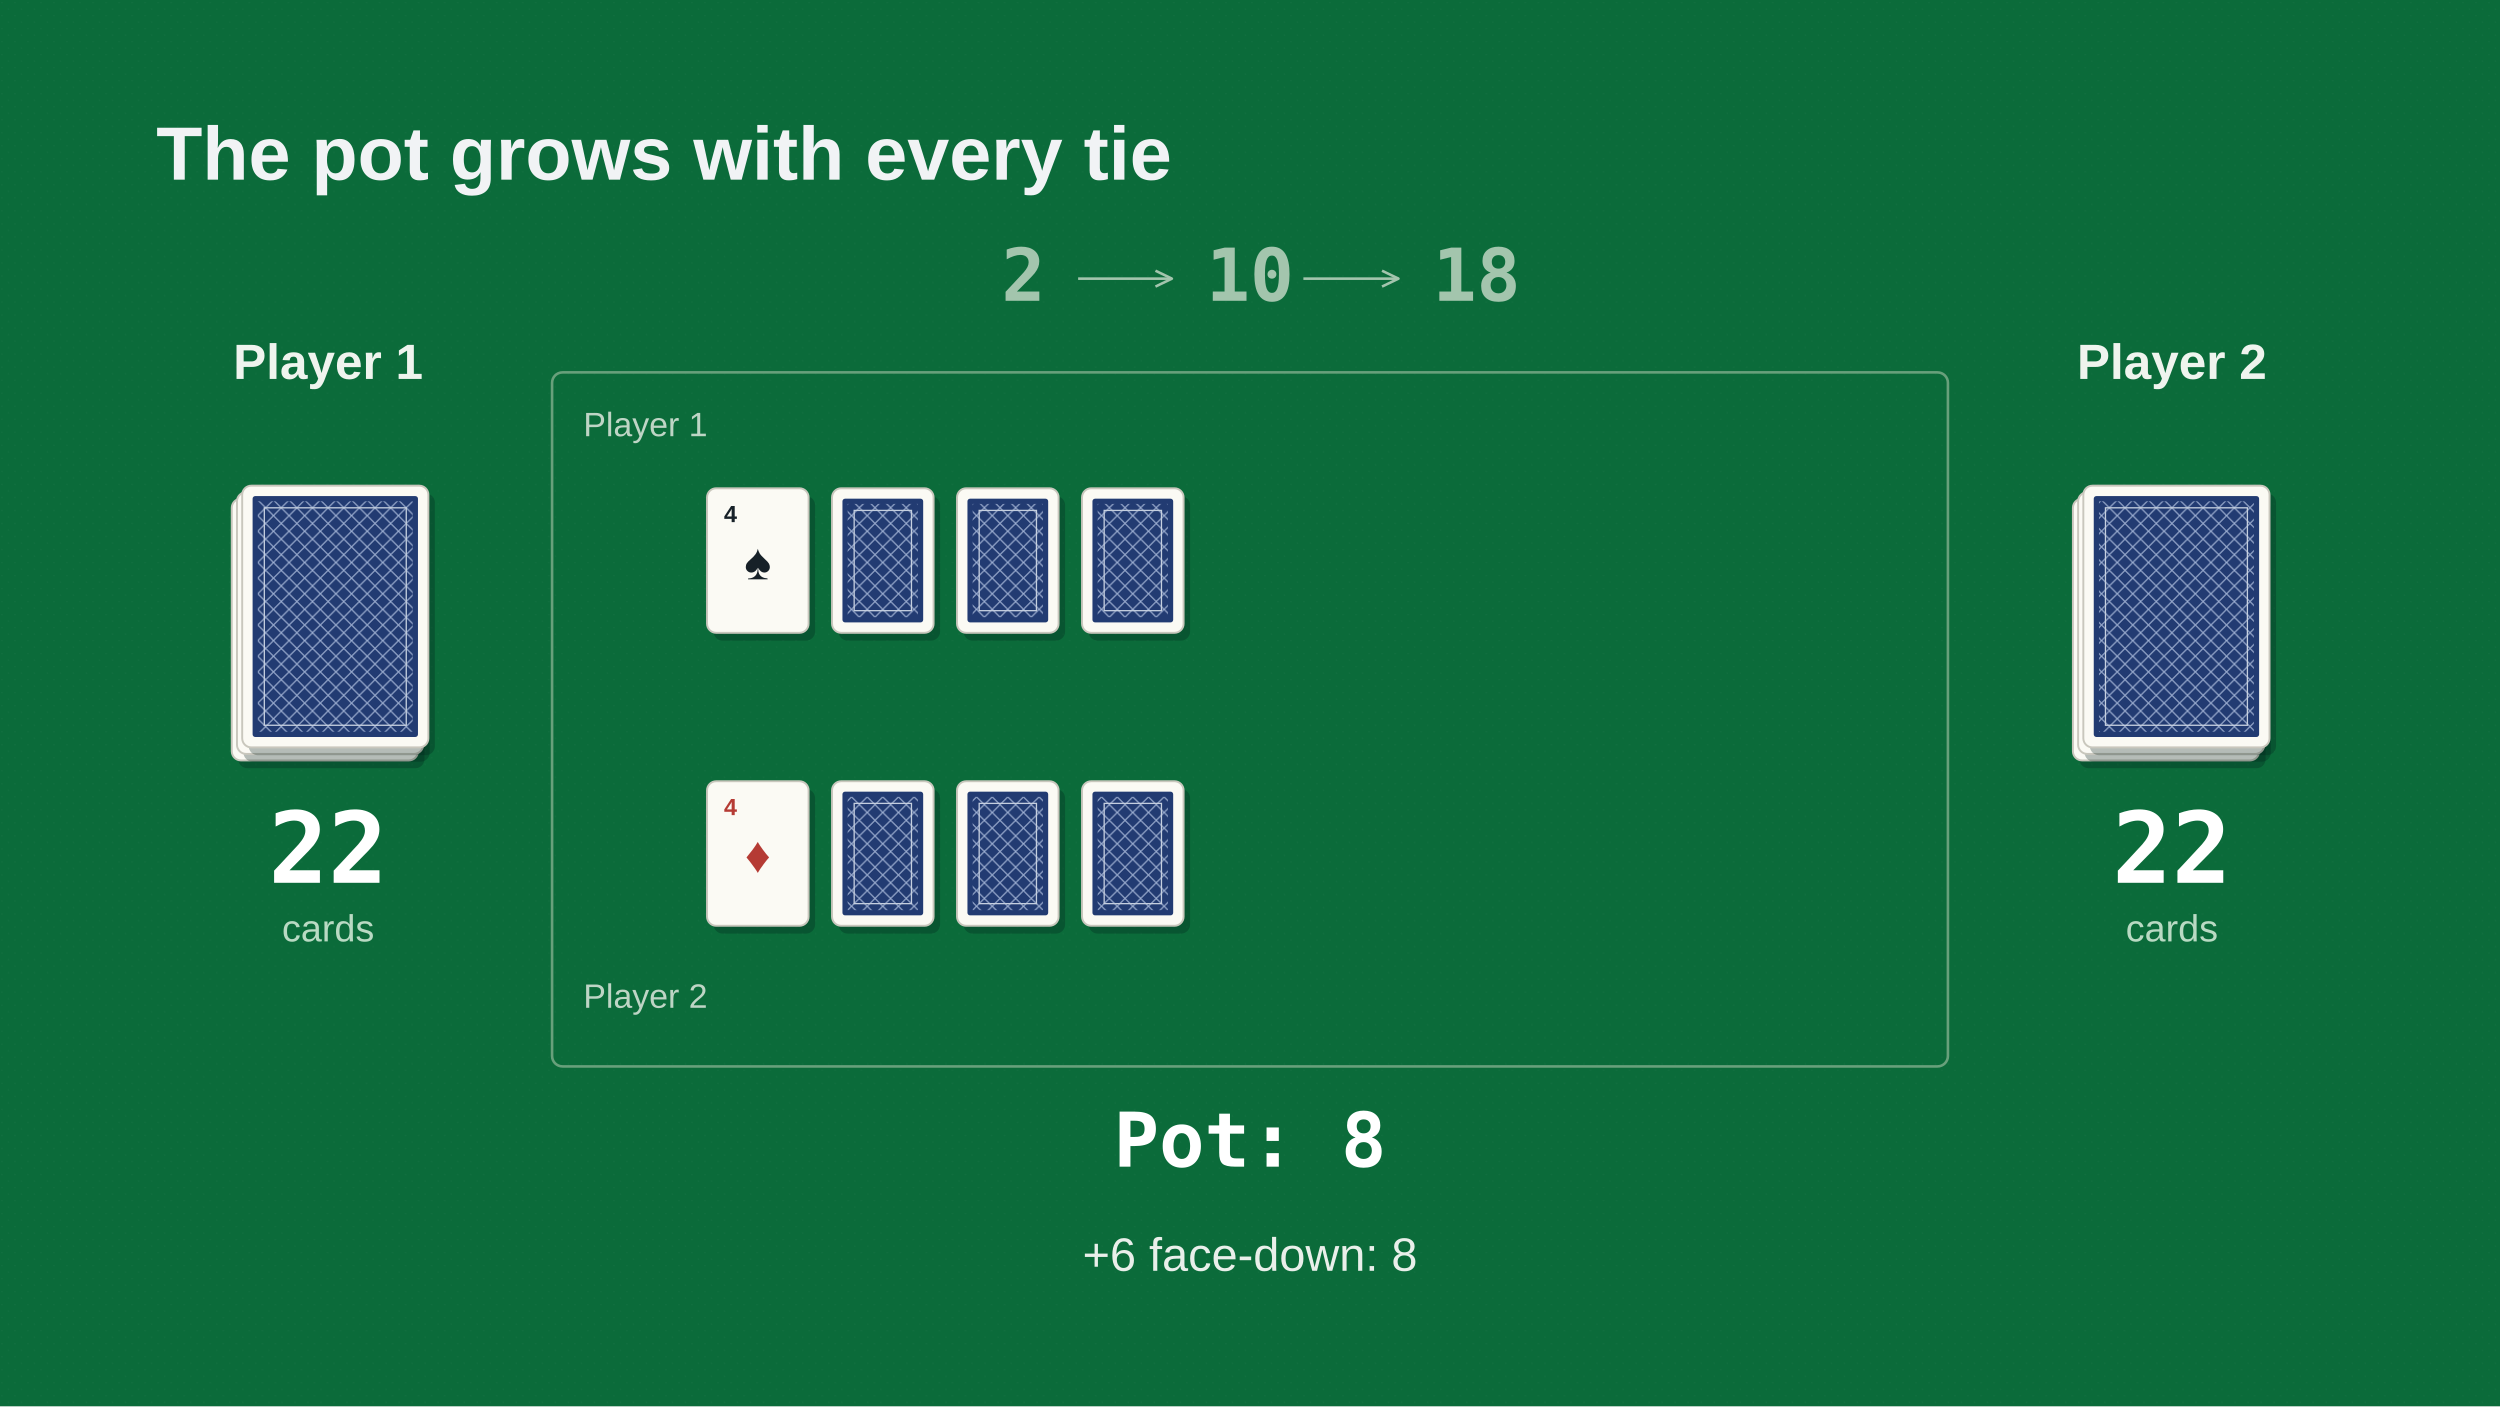
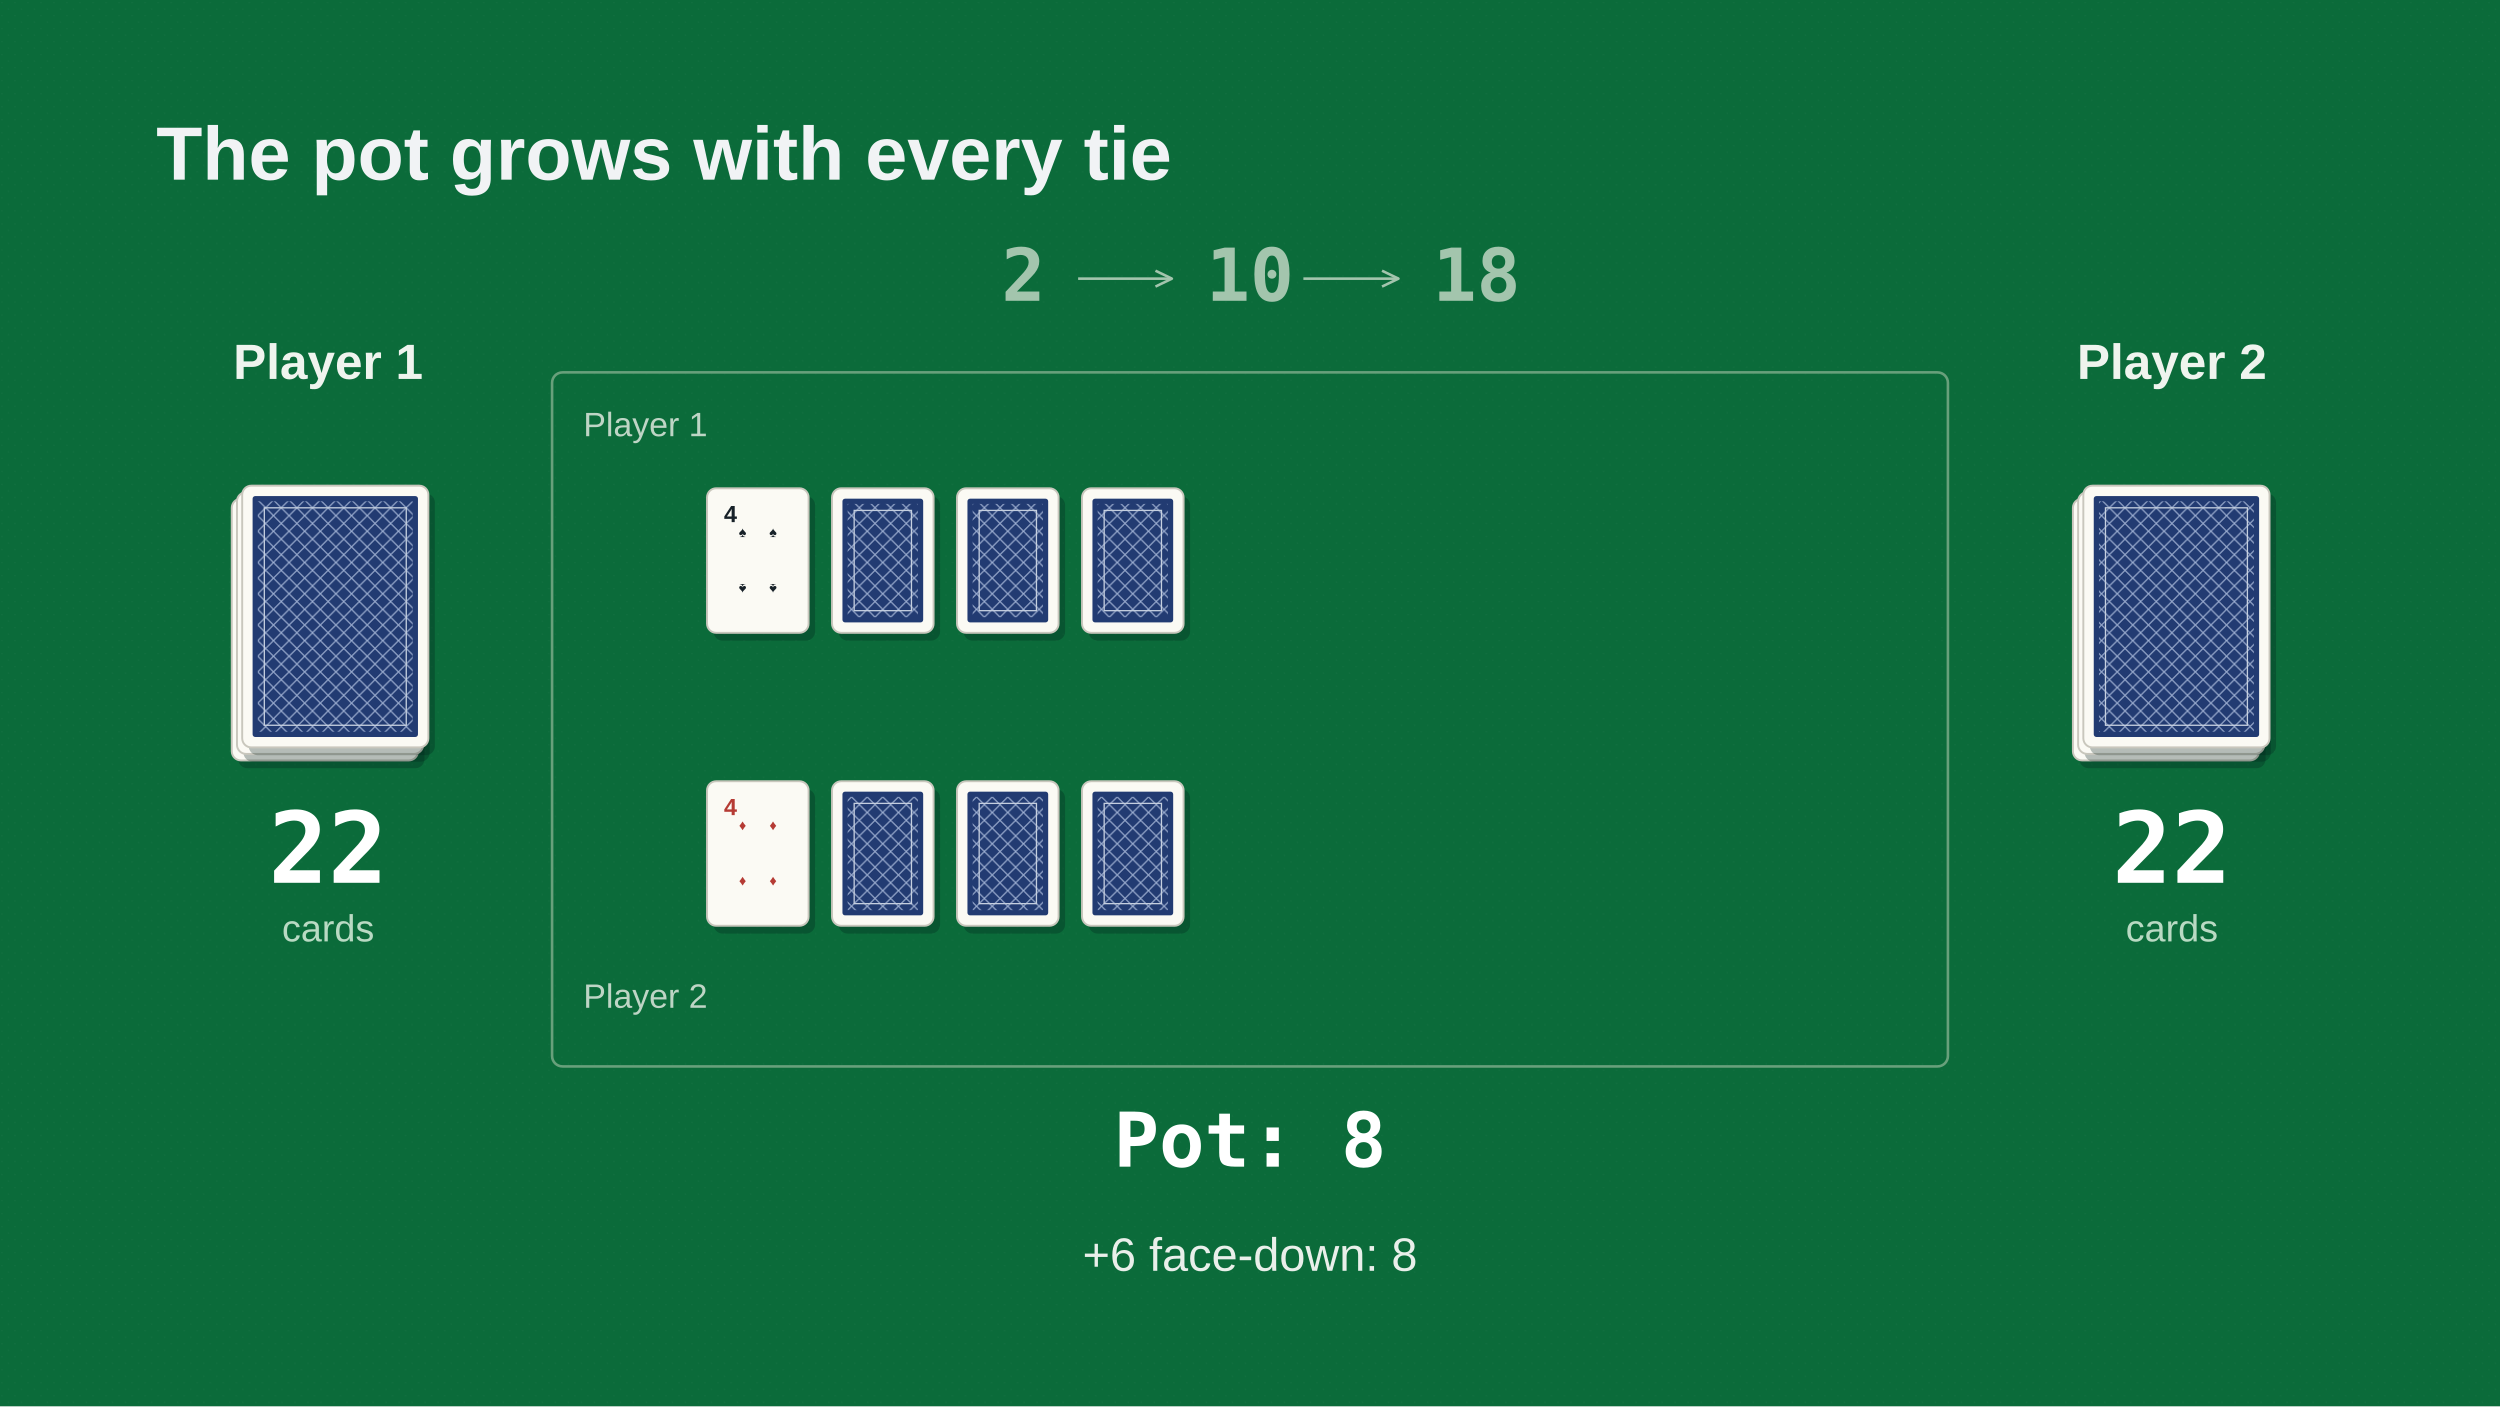
<svg xmlns="http://www.w3.org/2000/svg" width="1920" height="1080" viewBox="0 0 1920 1080" role="img">
  <defs>
    <pattern id="back" width="12" height="12" patternUnits="userSpaceOnUse">
      <path d="M0 6L6 0L12 6L6 12Z" fill="none" stroke="#8fa1c5" stroke-width="1" />
    </pattern>
    <pattern id="felt" width="10" height="10" patternUnits="userSpaceOnUse">
      <path d="M1 2h1M6 7h1" stroke="#ffffff" stroke-opacity=".035" />
    </pattern>
  </defs>
  <rect x="0.00" y="0.00" width="1920.00" height="1080.00" rx="0" fill="#0b6b3a" />
  <rect x="0.00" y="0.00" width="1920.00" height="1080.00" rx="0" fill="url(#felt)" />
  <text x="120.00" y="138.00" font-family="Liberation Sans" font-size="58" font-weight="700" fill="#f1f3f5" text-anchor="start" opacity="1" xml:space="preserve">The pot grows with every tie</text>
  <text x="252.00" y="291.00" font-family="Liberation Sans" font-size="38" font-weight="700" fill="#eff4ee" text-anchor="middle" opacity="1" xml:space="preserve">Player 1</text>
  <text x="1668.00" y="291.00" font-family="Liberation Sans" font-size="38" font-weight="700" fill="#eff4ee" text-anchor="middle" opacity="1" xml:space="preserve">Player 2</text>
  <g opacity="1">
    <rect x="183.00" y="389.00" width="143.00" height="201.00" rx="7" fill="#001e18" opacity="0.28" />
    <rect x="178.00" y="383.00" width="143.00" height="201.00" rx="7" fill="#fbfaf4" stroke="#c9c7bd" stroke-width="1.5" />
    <rect x="186.00" y="391.00" width="127.00" height="185.00" rx="2" fill="#223b72" />
    <rect x="190.00" y="395.00" width="119.00" height="177.00" rx="0" fill="url(#back)" />
    <rect x="195.00" y="400.00" width="109.00" height="167.00" rx="0" fill="none" stroke="#c5cfdf" stroke-width="1" />
  </g>
  <g opacity="1">
    <rect x="187.00" y="384.00" width="143.00" height="201.00" rx="7" fill="#001e18" opacity="0.28" />
    <rect x="182.00" y="378.00" width="143.00" height="201.00" rx="7" fill="#fbfaf4" stroke="#c9c7bd" stroke-width="1.5" />
    <rect x="190.00" y="386.00" width="127.00" height="185.00" rx="2" fill="#223b72" />
    <rect x="194.00" y="390.00" width="119.00" height="177.00" rx="0" fill="url(#back)" />
    <rect x="199.00" y="395.00" width="109.00" height="167.00" rx="0" fill="none" stroke="#c5cfdf" stroke-width="1" />
  </g>
  <g opacity="1">
    <rect x="191.00" y="379.00" width="143.00" height="201.00" rx="7" fill="#001e18" opacity="0.28" />
    <rect x="186.00" y="373.00" width="143.00" height="201.00" rx="7" fill="#fbfaf4" stroke="#c9c7bd" stroke-width="1.5" />
    <rect x="194.00" y="381.00" width="127.00" height="185.00" rx="2" fill="#223b72" />
    <rect x="198.00" y="385.00" width="119.00" height="177.00" rx="0" fill="url(#back)" />
    <rect x="203.00" y="390.00" width="109.00" height="167.00" rx="0" fill="none" stroke="#c5cfdf" stroke-width="1" />
  </g>
  <g opacity="1">
    <rect x="1597.00" y="389.00" width="143.00" height="201.00" rx="7" fill="#001e18" opacity="0.28" />
    <rect x="1592.00" y="383.00" width="143.00" height="201.00" rx="7" fill="#fbfaf4" stroke="#c9c7bd" stroke-width="1.5" />
    <rect x="1600.00" y="391.00" width="127.00" height="185.00" rx="2" fill="#223b72" />
    <rect x="1604.00" y="395.00" width="119.00" height="177.00" rx="0" fill="url(#back)" />
    <rect x="1609.00" y="400.00" width="109.00" height="167.00" rx="0" fill="none" stroke="#c5cfdf" stroke-width="1" />
  </g>
  <g opacity="1">
    <rect x="1601.00" y="384.00" width="143.00" height="201.00" rx="7" fill="#001e18" opacity="0.28" />
    <rect x="1596.00" y="378.00" width="143.00" height="201.00" rx="7" fill="#fbfaf4" stroke="#c9c7bd" stroke-width="1.5" />
    <rect x="1604.00" y="386.00" width="127.00" height="185.00" rx="2" fill="#223b72" />
    <rect x="1608.00" y="390.00" width="119.00" height="177.00" rx="0" fill="url(#back)" />
    <rect x="1613.00" y="395.00" width="109.00" height="167.00" rx="0" fill="none" stroke="#c5cfdf" stroke-width="1" />
  </g>
  <g opacity="1">
    <rect x="1605.00" y="379.00" width="143.00" height="201.00" rx="7" fill="#001e18" opacity="0.28" />
    <rect x="1600.00" y="373.00" width="143.00" height="201.00" rx="7" fill="#fbfaf4" stroke="#c9c7bd" stroke-width="1.5" />
    <rect x="1608.00" y="381.00" width="127.00" height="185.00" rx="2" fill="#223b72" />
    <rect x="1612.00" y="385.00" width="119.00" height="177.00" rx="0" fill="url(#back)" />
    <rect x="1617.00" y="390.00" width="109.00" height="167.00" rx="0" fill="none" stroke="#c5cfdf" stroke-width="1" />
  </g>
  <text x="252.00" y="678.00" font-family="DejaVu Sans Mono" font-size="76" font-weight="700" fill="#fff" text-anchor="middle" opacity="1" xml:space="preserve">22</text>
  <text x="1668.00" y="678.00" font-family="DejaVu Sans Mono" font-size="76" font-weight="700" fill="#fff" text-anchor="middle" opacity="1" xml:space="preserve">22</text>
  <text x="252.00" y="723.00" font-family="Liberation Sans" font-size="29" font-weight="400" fill="#b9dac3" text-anchor="middle" opacity="1" xml:space="preserve">cards</text>
  <text x="1668.00" y="723.00" font-family="Liberation Sans" font-size="29" font-weight="400" fill="#b9dac3" text-anchor="middle" opacity="1" xml:space="preserve">cards</text>
  <rect x="424.00" y="286.00" width="1072.00" height="533.00" rx="8" fill="none" stroke="#68a07b" stroke-width="2" />
  <text x="448.00" y="335.00" font-family="Liberation Sans" font-size="26" font-weight="400" fill="#bed5c5" text-anchor="start" opacity="1" xml:space="preserve">Player 1</text>
  <text x="448.00" y="774.00" font-family="Liberation Sans" font-size="26" font-weight="400" fill="#bed5c5" text-anchor="start" opacity="1" xml:space="preserve">Player 2</text>
  <g opacity="1">
    <rect x="548.00" y="381.00" width="78.00" height="111.00" rx="7" fill="#001e18" opacity="0.28" />
    <rect x="543.00" y="375.00" width="78.00" height="111.00" rx="7" fill="#fbfaf4" stroke="#c9c7bd" stroke-width="1.5" />
    <text x="556.00" y="401.00" font-family="Liberation Sans" font-size="18" font-weight="700" fill="#172128" text-anchor="start" opacity="1" xml:space="preserve">4</text>
-     <text x="582.00" y="444.93" font-family="Liberation Sans" font-size="39" font-weight="400" fill="#172128" text-anchor="middle" opacity="1" xml:space="preserve">♠</text>
+     <text x="570.30" y="412.46" font-family="Liberation Sans" font-size="11" font-weight="400" fill="#172128" text-anchor="middle" opacity="1" xml:space="preserve">♠</text>
+     <g transform="rotate(180 593.70 452.50)">
+       <text x="593.70" y="456.46" font-family="Liberation Sans" font-size="11" font-weight="400" fill="#172128" text-anchor="middle" opacity="1" xml:space="preserve">♠</text>
+     </g>
+     <text x="593.70" y="412.46" font-family="Liberation Sans" font-size="11" font-weight="400" fill="#172128" text-anchor="middle" opacity="1" xml:space="preserve">♠</text>
+     <g transform="rotate(180 570.30 452.50)">
+       <text x="570.30" y="456.46" font-family="Liberation Sans" font-size="11" font-weight="400" fill="#172128" text-anchor="middle" opacity="1" xml:space="preserve">♠</text>
+     </g>
  </g>
  <g opacity="1">
    <rect x="548.00" y="606.00" width="78.00" height="111.00" rx="7" fill="#001e18" opacity="0.28" />
    <rect x="543.00" y="600.00" width="78.00" height="111.00" rx="7" fill="#fbfaf4" stroke="#c9c7bd" stroke-width="1.5" />
    <text x="556.00" y="626.00" font-family="Liberation Sans" font-size="18" font-weight="700" fill="#b53b34" text-anchor="start" opacity="1" xml:space="preserve">4</text>
-     <text x="582.00" y="669.93" font-family="Liberation Sans" font-size="39" font-weight="400" fill="#b53b34" text-anchor="middle" opacity="1" xml:space="preserve">♦</text>
+     <text x="570.30" y="637.46" font-family="Liberation Sans" font-size="11" font-weight="400" fill="#b53b34" text-anchor="middle" opacity="1" xml:space="preserve">♦</text>
+     <g transform="rotate(180 593.70 677.50)">
+       <text x="593.70" y="681.46" font-family="Liberation Sans" font-size="11" font-weight="400" fill="#b53b34" text-anchor="middle" opacity="1" xml:space="preserve">♦</text>
+     </g>
+     <text x="593.70" y="637.46" font-family="Liberation Sans" font-size="11" font-weight="400" fill="#b53b34" text-anchor="middle" opacity="1" xml:space="preserve">♦</text>
+     <g transform="rotate(180 570.30 677.50)">
+       <text x="570.30" y="681.46" font-family="Liberation Sans" font-size="11" font-weight="400" fill="#b53b34" text-anchor="middle" opacity="1" xml:space="preserve">♦</text>
+     </g>
  </g>
  <g opacity="1">
    <rect x="644.00" y="381.00" width="78.00" height="111.00" rx="7" fill="#001e18" opacity="0.28" />
    <rect x="639.00" y="375.00" width="78.00" height="111.00" rx="7" fill="#fbfaf4" stroke="#c9c7bd" stroke-width="1.5" />
    <rect x="647.00" y="383.00" width="62.00" height="95.00" rx="2" fill="#223b72" />
    <rect x="651.00" y="387.00" width="54.00" height="87.00" rx="0" fill="url(#back)" />
    <rect x="656.00" y="392.00" width="44.00" height="77.00" rx="0" fill="none" stroke="#c5cfdf" stroke-width="1" />
  </g>
  <g opacity="1">
    <rect x="644.00" y="606.00" width="78.00" height="111.00" rx="7" fill="#001e18" opacity="0.28" />
    <rect x="639.00" y="600.00" width="78.00" height="111.00" rx="7" fill="#fbfaf4" stroke="#c9c7bd" stroke-width="1.5" />
    <rect x="647.00" y="608.00" width="62.00" height="95.00" rx="2" fill="#223b72" />
    <rect x="651.00" y="612.00" width="54.00" height="87.00" rx="0" fill="url(#back)" />
    <rect x="656.00" y="617.00" width="44.00" height="77.00" rx="0" fill="none" stroke="#c5cfdf" stroke-width="1" />
  </g>
  <g opacity="1">
    <rect x="740.00" y="381.00" width="78.00" height="111.00" rx="7" fill="#001e18" opacity="0.28" />
    <rect x="735.00" y="375.00" width="78.00" height="111.00" rx="7" fill="#fbfaf4" stroke="#c9c7bd" stroke-width="1.5" />
    <rect x="743.00" y="383.00" width="62.00" height="95.00" rx="2" fill="#223b72" />
    <rect x="747.00" y="387.00" width="54.00" height="87.00" rx="0" fill="url(#back)" />
    <rect x="752.00" y="392.00" width="44.00" height="77.00" rx="0" fill="none" stroke="#c5cfdf" stroke-width="1" />
  </g>
  <g opacity="1">
    <rect x="740.00" y="606.00" width="78.00" height="111.00" rx="7" fill="#001e18" opacity="0.28" />
    <rect x="735.00" y="600.00" width="78.00" height="111.00" rx="7" fill="#fbfaf4" stroke="#c9c7bd" stroke-width="1.5" />
    <rect x="743.00" y="608.00" width="62.00" height="95.00" rx="2" fill="#223b72" />
    <rect x="747.00" y="612.00" width="54.00" height="87.00" rx="0" fill="url(#back)" />
    <rect x="752.00" y="617.00" width="44.00" height="77.00" rx="0" fill="none" stroke="#c5cfdf" stroke-width="1" />
  </g>
  <g opacity="1">
    <rect x="836.00" y="381.00" width="78.00" height="111.00" rx="7" fill="#001e18" opacity="0.28" />
    <rect x="831.00" y="375.00" width="78.00" height="111.00" rx="7" fill="#fbfaf4" stroke="#c9c7bd" stroke-width="1.5" />
    <rect x="839.00" y="383.00" width="62.00" height="95.00" rx="2" fill="#223b72" />
    <rect x="843.00" y="387.00" width="54.00" height="87.00" rx="0" fill="url(#back)" />
    <rect x="848.00" y="392.00" width="44.00" height="77.00" rx="0" fill="none" stroke="#c5cfdf" stroke-width="1" />
  </g>
  <g opacity="1">
    <rect x="836.00" y="606.00" width="78.00" height="111.00" rx="7" fill="#001e18" opacity="0.28" />
    <rect x="831.00" y="600.00" width="78.00" height="111.00" rx="7" fill="#fbfaf4" stroke="#c9c7bd" stroke-width="1.5" />
    <rect x="839.00" y="608.00" width="62.00" height="95.00" rx="2" fill="#223b72" />
    <rect x="843.00" y="612.00" width="54.00" height="87.00" rx="0" fill="url(#back)" />
    <rect x="848.00" y="617.00" width="44.00" height="77.00" rx="0" fill="none" stroke="#c5cfdf" stroke-width="1" />
  </g>
  <text x="960.00" y="896.00" font-family="DejaVu Sans Mono" font-size="58" font-weight="700" fill="#fff" text-anchor="middle" opacity="1" xml:space="preserve">Pot: 8</text>
  <text x="960.00" y="976.00" font-family="Liberation Sans" font-size="36" font-weight="400" fill="#e9efea" text-anchor="middle" opacity="1" xml:space="preserve">+6 face-down: 8</text>
  <text x="786.00" y="231.00" font-family="DejaVu Sans Mono" font-size="56" font-weight="700" fill="#a3c5ad" text-anchor="middle" opacity="1" xml:space="preserve">2</text>
  <text x="960.00" y="231.00" font-family="DejaVu Sans Mono" font-size="56" font-weight="700" fill="#a3c5ad" text-anchor="middle" opacity="1" xml:space="preserve">10</text>
  <text x="1134.00" y="231.00" font-family="DejaVu Sans Mono" font-size="56" font-weight="700" fill="#a3c5ad" text-anchor="middle" opacity="1" xml:space="preserve">18</text>
  <path d="M828.00 214.00L900.00 214.00" fill="none" stroke="#a3c5ad" stroke-width="2" />
  <path d="M887.394 220.09 L900 214 L887.394 207.91" stroke="#a3c5ad" stroke-width="2" fill="none" stroke-linejoin="round" />
  <path d="M1001.00 214.00L1074.00 214.00" fill="none" stroke="#a3c5ad" stroke-width="2" />
  <path d="M1061.394 220.09 L1074 214 L1061.394 207.91" stroke="#a3c5ad" stroke-width="2" fill="none" stroke-linejoin="round" />
</svg>
